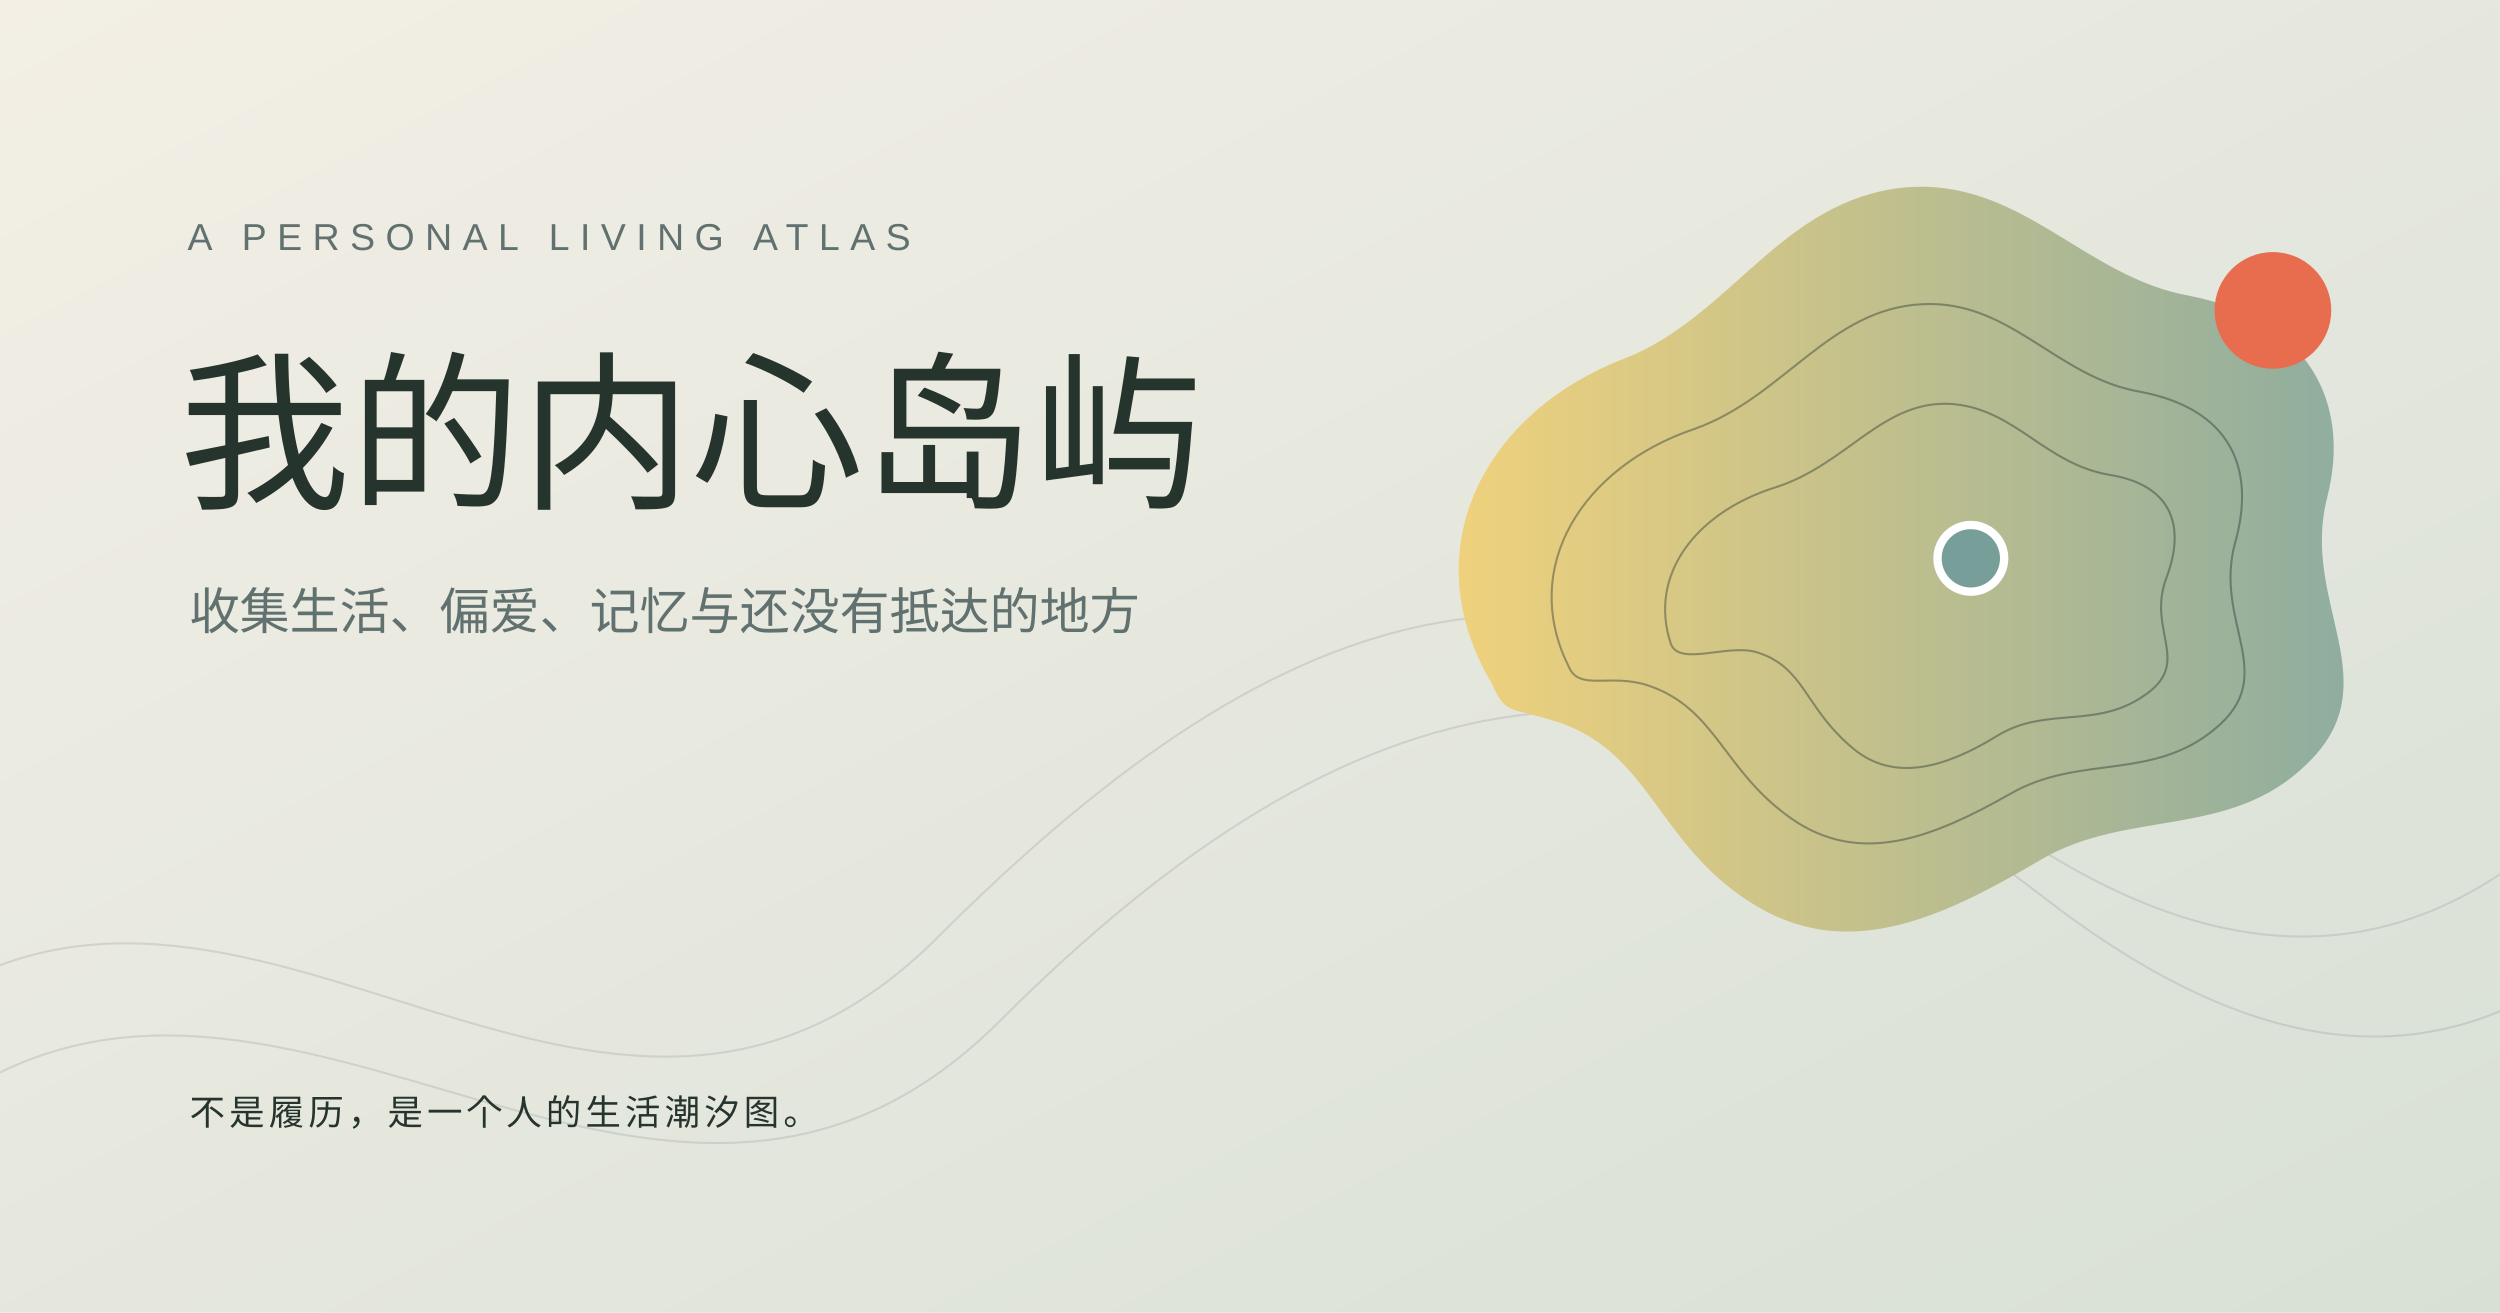
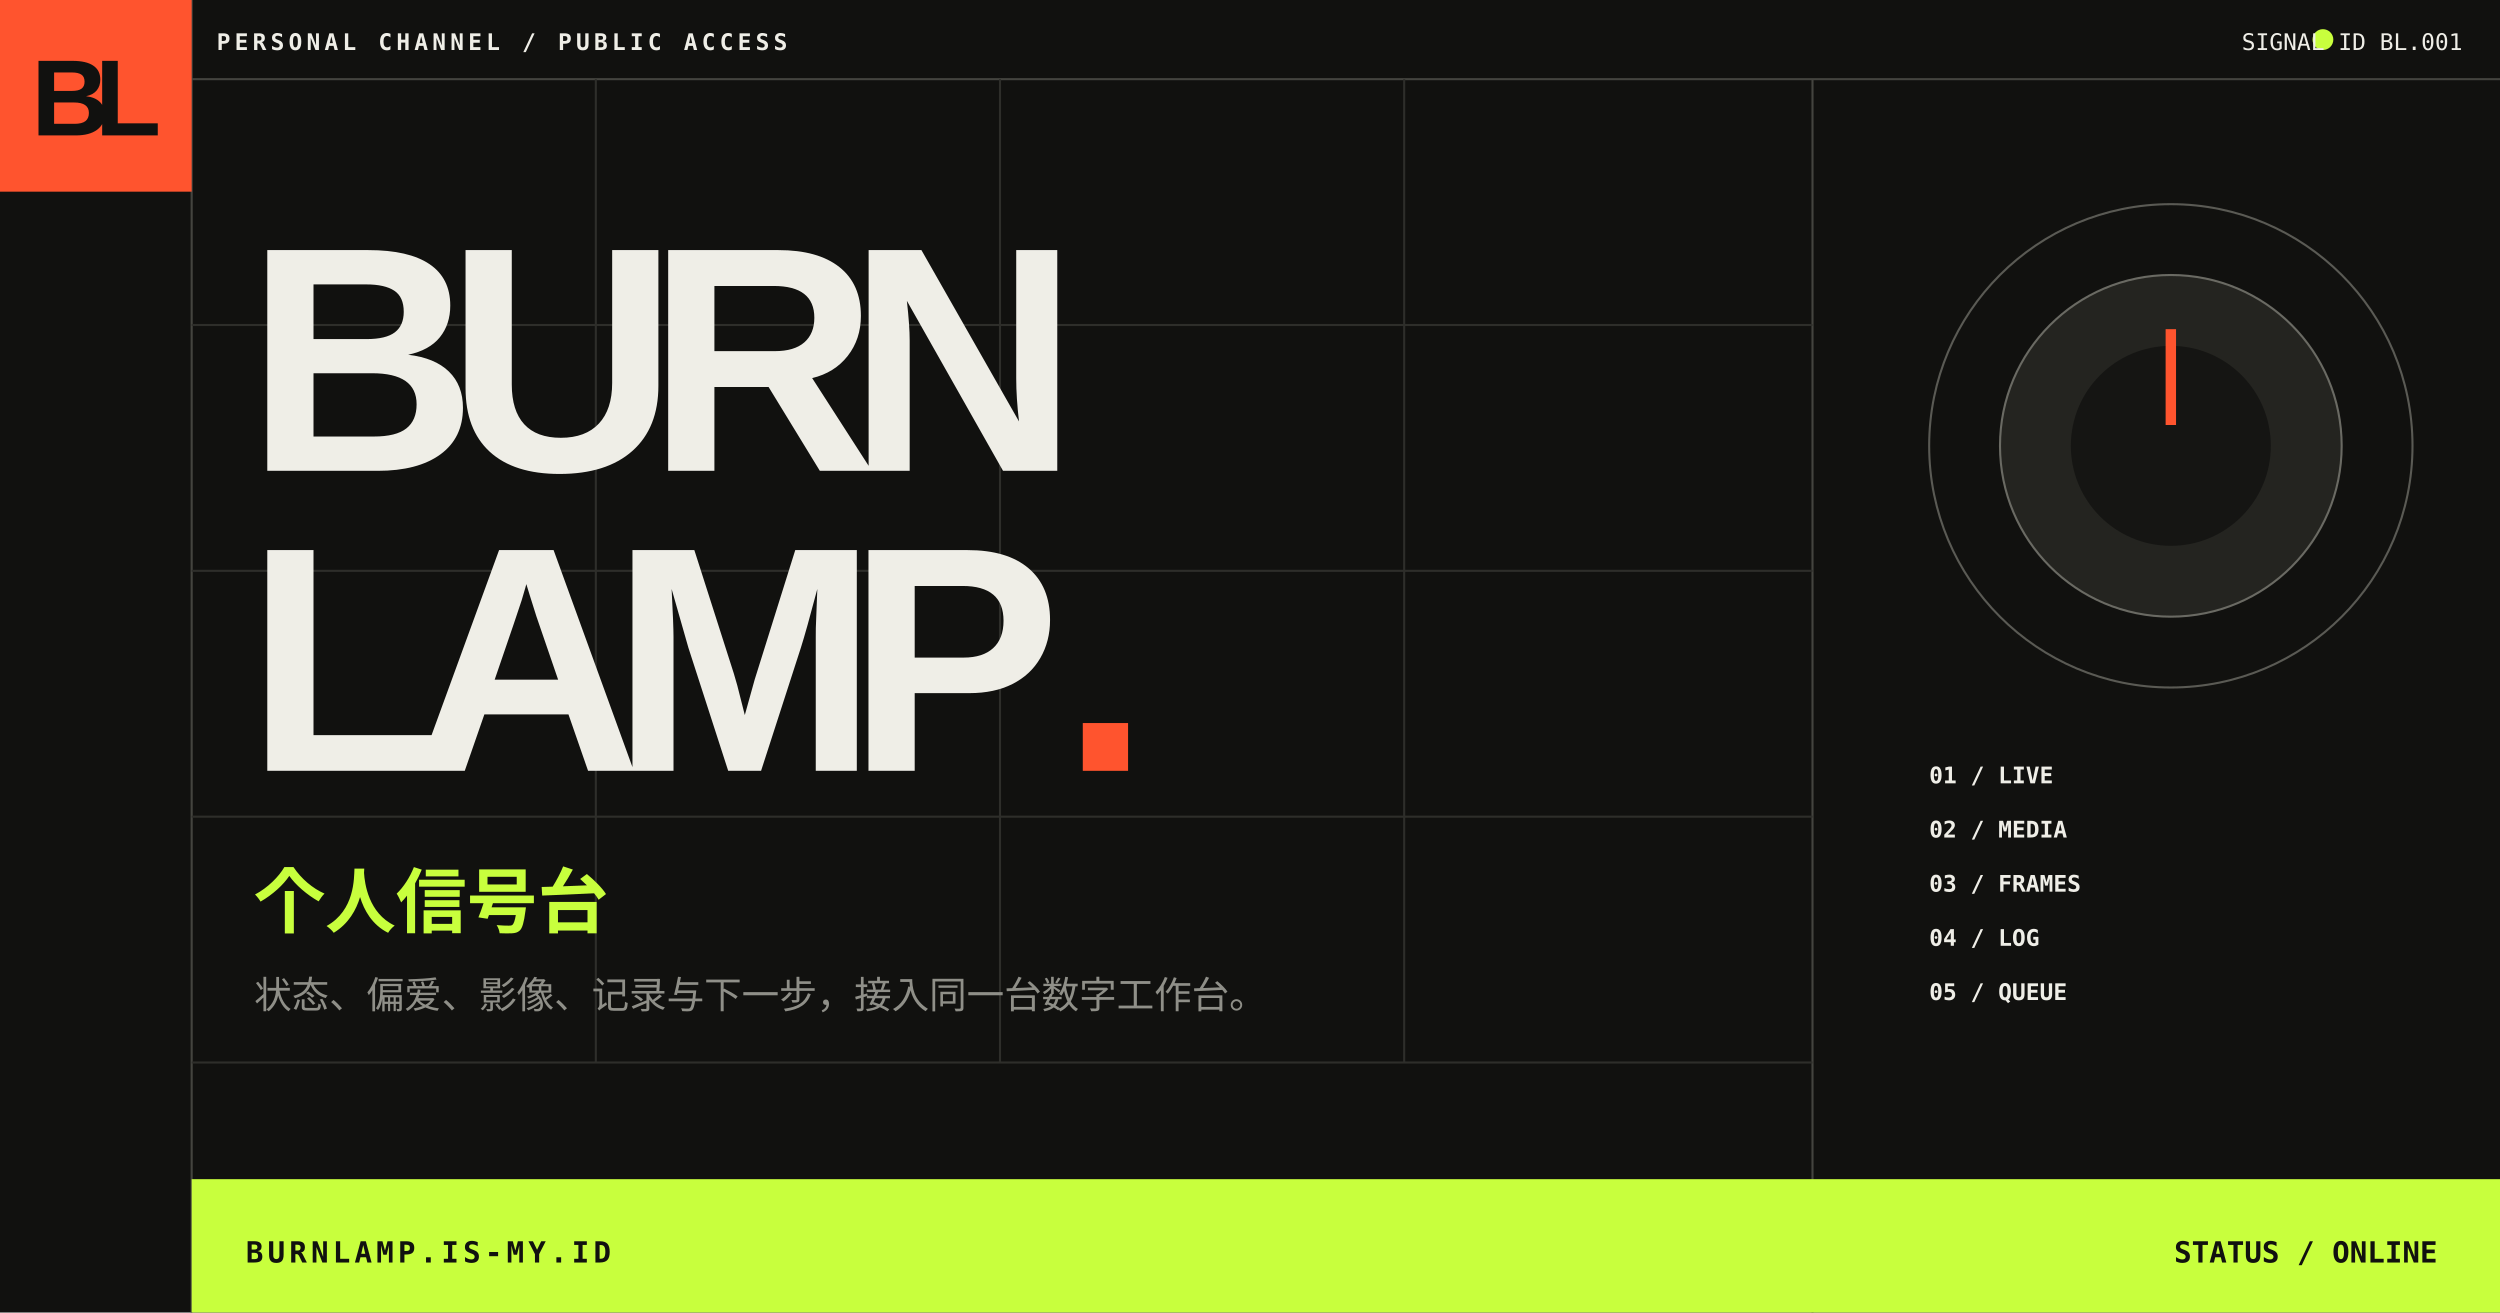
<svg xmlns="http://www.w3.org/2000/svg" width="1200" height="630" viewBox="0 0 1200 630">
-   <defs>
-     <linearGradient id="bg" x1="0" x2="1" y1="0" y2="1">
-       <stop stop-color="#f3efe5" />
-       <stop offset="1" stop-color="#d8e0d6" />
-     </linearGradient>
-     <linearGradient id="land" x1="0" x2="1">
-       <stop stop-color="#efd17c" />
-       <stop offset="1" stop-color="#8fad9f" />
-     </linearGradient>
-   </defs>
-   <rect width="1200" height="630" fill="url(#bg)" />
-   <g fill="none" stroke="#61716f" opacity=".18">
-     <path d="M-70 510c170-170 350 110 520-60s310-210 490-70 280 40 350-50" />
-     <path d="M-50 550c170-160 360 110 530-60s320-200 500-60 270 30 340-40" />
+   <rect width="1200" height="630" fill="#11110f" />
+   <path d="M0 38h1200M92 0v630M870 38v592" stroke="#44443f" />
+   <g stroke="#2e2e2a">
+     <path d="M92 156h778M92 274h778M92 392h778M92 510h778" />
+     <path d="M286 38v472M480 38v472M674 38v472" />
  </g>
-   <text x="90" y="120" fill="#61716f" font-family="Arial, sans-serif" font-size="18" letter-spacing="5">A PERSONAL LIVING ATLAS</text>
-   <text x="86" y="238" fill="#26342e" font-family="Georgia, 'Songti SC', serif" font-size="82">我的内心岛屿</text>
-   <text x="91" y="302" fill="#61716f" font-family="Arial, sans-serif" font-size="24">收集生活、偏爱、记忆与还没有抵达的地方</text>
-   <path d="M716 328c-38-64-4-130 64-156 51-20 75-76 134-82 56-5 86 43 137 52 56 11 78 50 66 97-13 51 31 89-10 128-37 36-86 21-128 46-49 29-94 49-139 20-44-28-48-71-91-86-24-8-26-3-33-19Z" fill="url(#land)" />
-   <g fill="none" stroke="#26342e" opacity=".42">
-     <path d="M753 320c-24-48 7-96 60-114 43-15 65-58 110-60 42-2 64 35 104 42 43 8 56 36 46 72-11 39 22 64-10 90-30 25-65 12-98 31-37 21-72 35-105 12-33-23-36-53-69-64-18-6-33 3-38-9Z" />
-     <path d="M802 309c-11-33 12-63 50-75 35-11 52-43 86-40 30 3 44 29 75 34 30 5 36 25 27 49-10 26 13 41-11 57-23 16-47 5-70 19-26 16-51 23-71 5-22-19-22-38-45-45-14-4-37 7-41-4Z" />
+   <rect x="0" width="92" height="92" fill="#ff542e" />
+   <text x="15" y="65" fill="#11110f" font-family="Arial Black, Arial, sans-serif" font-size="52" font-weight="900" letter-spacing="-7">BL</text>
+   <circle cx="1115" cy="19" r="5" fill="#c8ff3d" />
+   <text x="104" y="24" fill="#efeee7" font-family="Consolas, monospace" font-size="11" font-weight="700" letter-spacing="2">PERSONAL CHANNEL / PUBLIC ACCESS</text>
+   <text x="1182" y="24" fill="#efeee7" font-family="Consolas, monospace" font-size="11" text-anchor="end">SIGNAL ID BL.001</text>
+   <text x="118" y="226" fill="#efeee7" font-family="Arial Black, Arial, sans-serif" font-size="154" font-weight="900" letter-spacing="-15">BURN</text>
+   <text x="118" y="370" fill="#efeee7" font-family="Arial Black, Arial, sans-serif" font-size="154" font-weight="900" letter-spacing="-15">LAMP<tspan fill="#ff542e">.</tspan>
+   </text>
+   <text x="122" y="445" fill="#c8ff3d" font-family="Arial, Microsoft YaHei, sans-serif" font-size="34" font-weight="700">个人信号台</text>
+   <text x="122" y="484" fill="#8f8f88" font-family="Arial, Microsoft YaHei, sans-serif" font-size="18">状态、偏爱、影像、记录与下一步，接入同一台数字工作台。</text>
+   <g transform="translate(924 96)">
+     <circle cx="118" cy="118" r="116" fill="none" stroke="#5a5a54" />
+     <circle cx="118" cy="118" r="82" fill="#242420" stroke="#6a6a63" />
+     <circle cx="118" cy="118" r="48" fill="#151513" />
+     <path d="M118 62v46" stroke="#ff542e" stroke-width="5" />
+     <g fill="#efeee7" font-family="Consolas, monospace" font-size="11" font-weight="700">
+       <text x="2" y="280">01 / LIVE</text>
+       <text x="2" y="306">02 / MEDIA</text>
+       <text x="2" y="332">03 / FRAMES</text>
+       <text x="2" y="358">04 / LOG</text>
+       <text x="2" y="384">05 / QUEUE</text>
+     </g>
  </g>
-   <circle cx="946" cy="268" r="16" fill="#789e9a" stroke="#fff" stroke-width="4" />
-   <circle cx="1091" cy="149" r="28" fill="#e86d4f" />
-   <text x="91" y="540" fill="#26342e" font-family="Arial, sans-serif" font-size="17" letter-spacing="2">不是履历，是一个人的生活潮汐图。</text>
+   <rect x="92" y="566" width="1108" height="64" fill="#c8ff3d" />
+   <text x="118" y="606" fill="#11110f" font-family="Consolas, monospace" font-size="14" font-weight="700" letter-spacing="2">BURNLAMP.IS-MY.ID</text>
+   <text x="1170" y="606" fill="#11110f" font-family="Consolas, monospace" font-size="14" font-weight="700" text-anchor="end">STATUS / ONLINE</text>
</svg>
